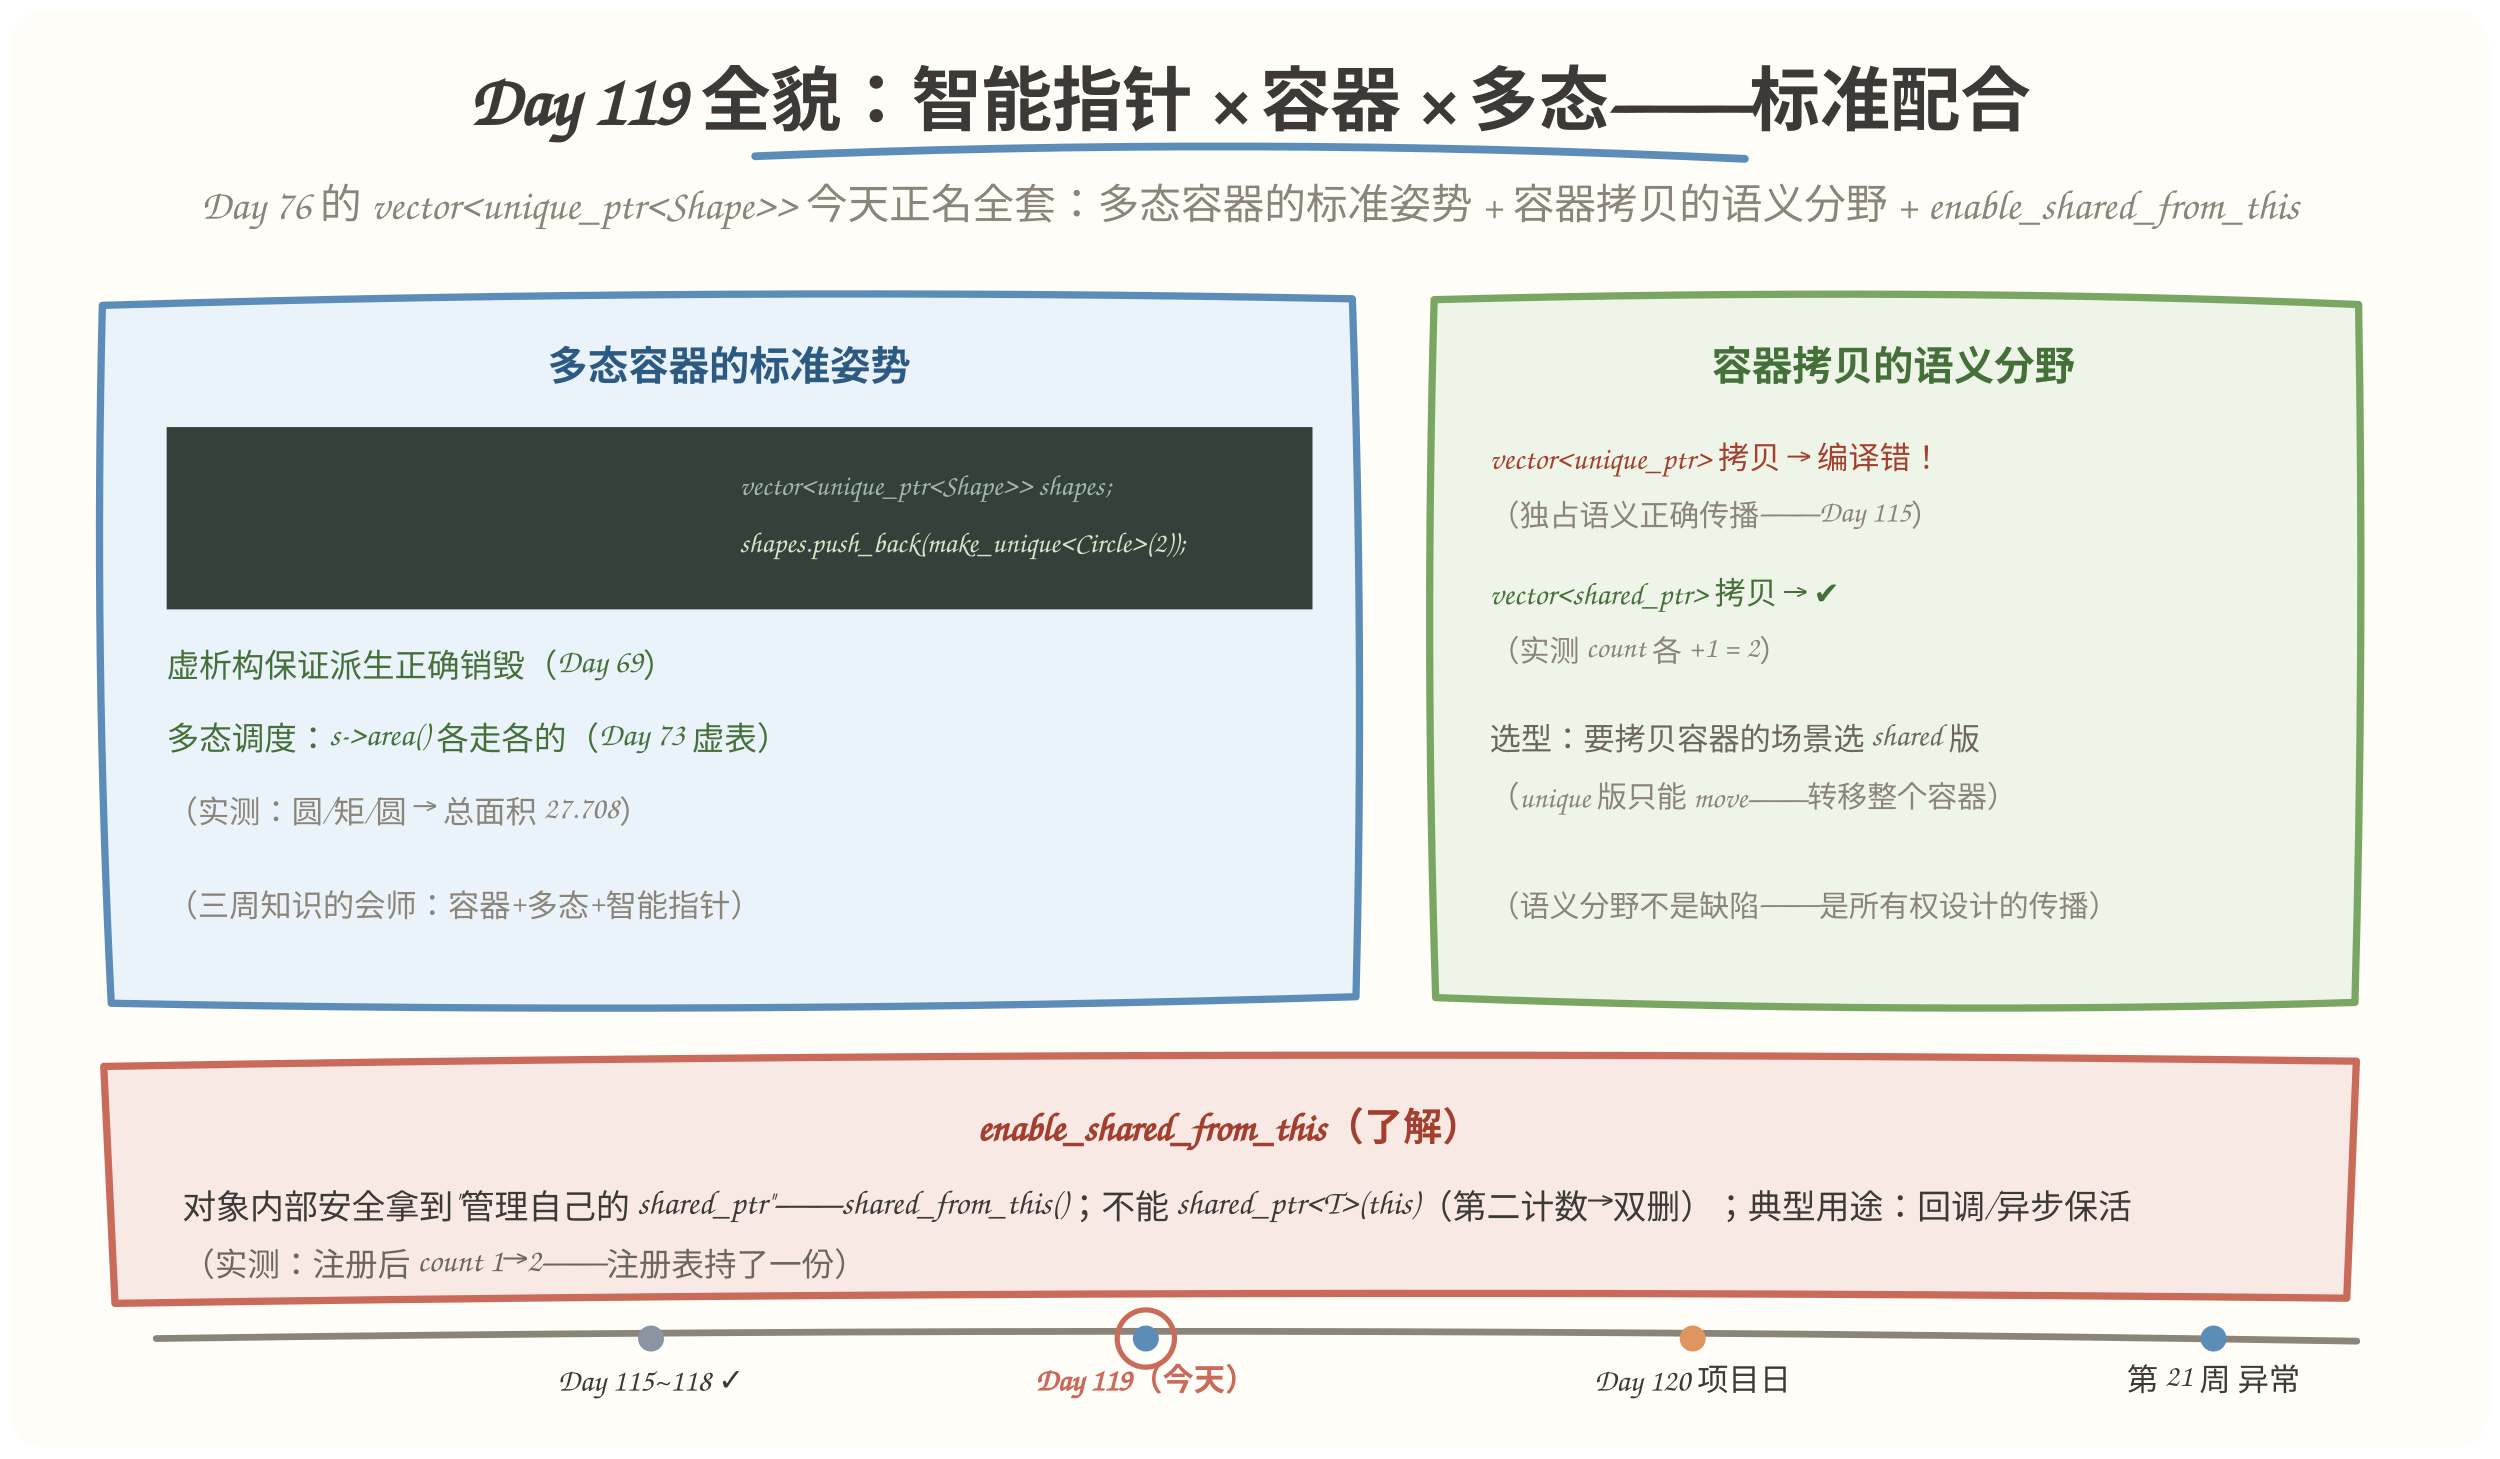
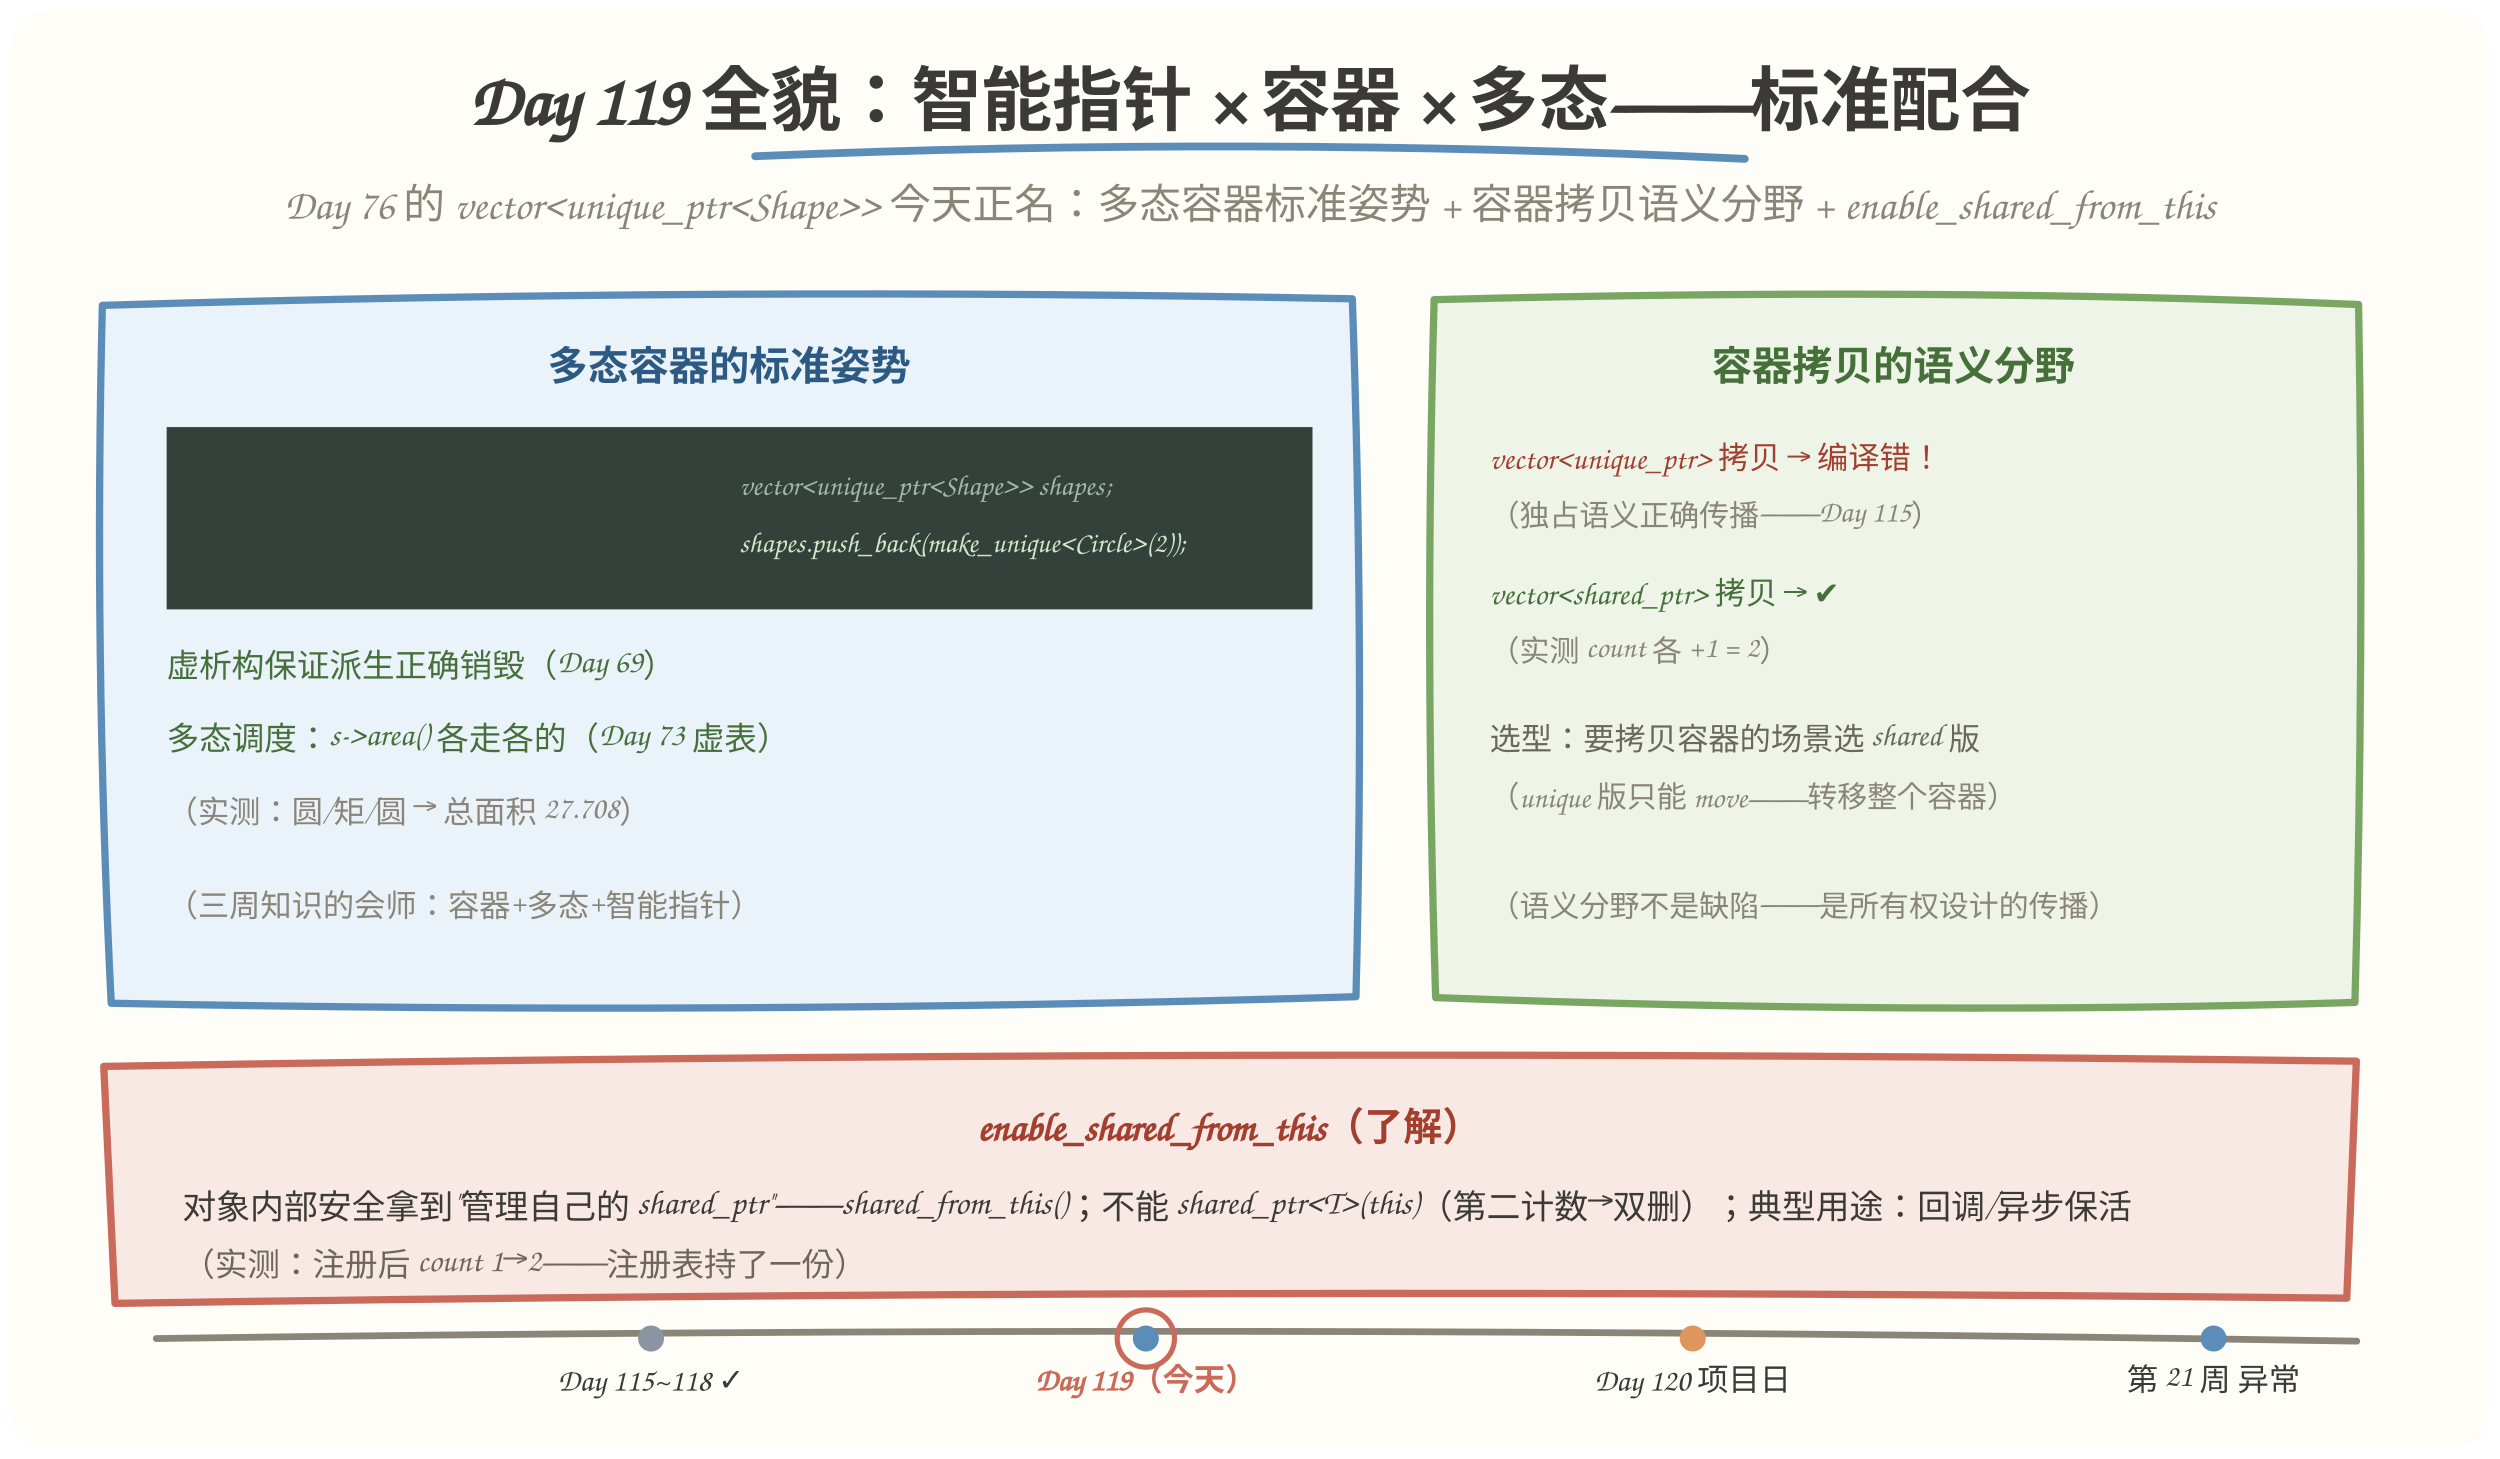
<svg xmlns="http://www.w3.org/2000/svg" viewBox="0 0 960 560" font-family="'Kaiti SC','KaiTi','Comic Sans MS',cursive">
  <rect x="4" y="4" width="952" height="552" rx="14" fill="#fffdf7" />
  <g stroke-linecap="round" stroke-linejoin="round">
    <text x="480" y="48" text-anchor="middle" font-size="27" font-weight="bold" fill="#3b3a36">Day 119 全貌：智能指针 × 容器 × 多态——标准配合</text>
    <path d="M 290,60 Q 480,52 670,61" fill="none" stroke="#5b8db8" stroke-width="3" />
-     <text x="480" y="84" text-anchor="middle" font-size="16" fill="#8a8578">Day 76 的 vector&lt;unique_ptr&lt;Shape&gt;&gt; 今天正名全套：多态容器的标准姿势 + 容器拷贝的语义分野 + enable_shared_from_this</text>
+     <text x="480" y="84" text-anchor="middle" font-size="16" fill="#8a8578">Day 76 的 vector&lt;unique_ptr&lt;Shape&gt;&gt; 今天正名：多态容器标准姿势 + 容器拷贝语义分野 + enable_shared_from_this</text>
    <path d="M 40,116 Q 280,110 520,116 Q 524,250 520,384 Q 280,390 42,384 Q 36,250 40,116 Z" fill="#eaf2fa" stroke="#5b8db8" stroke-width="2.8" transform="rotate(-0.3 280 250)" />
    <text x="280" y="146" text-anchor="middle" font-size="15.5" font-weight="bold" fill="#2c5a82">多态容器的标准姿势</text>
    <rect x="64" y="164" width="440" height="70" fill="#33413a" />
    <text x="284" y="190" font-size="11" fill="#9fb8a8">vector&lt;unique_ptr&lt;Shape&gt;&gt; shapes;</text>
    <text x="284" y="212" font-size="11" fill="#cfe8c8">shapes.push_back(make_unique&lt;Circle&gt;(2));</text>
    <text x="64" y="260" font-size="12.5" fill="#45703a">虚析构保证派生正确销毁（Day 69）</text>
    <text x="64" y="288" font-size="12.5" fill="#45703a">多态调度：s-&gt;area() 各走各的（Day 73 虚表）</text>
    <text x="64" y="316" font-size="12" fill="#8a8578">（实测：圆/矩/圆 → 总面积 27.708）</text>
    <text x="64" y="352" font-size="12" fill="#8a8578">（三周知识的会师：容器+多态+智能指针）</text>
    <path d="M 550,116 Q 740,110 905,116 Q 908,250 905,384 Q 740,390 552,384 Q 547,250 550,116 Z" fill="#eef5e8" stroke="#7aa663" stroke-width="2.8" transform="rotate(0.3 727 250)" />
    <text x="727" y="146" text-anchor="middle" font-size="15.5" font-weight="bold" fill="#45703a">容器拷贝的语义分野</text>
    <text x="572" y="180" font-size="12" fill="#a33f2e">vector&lt;unique_ptr&gt; 拷贝 → 编译错！</text>
    <text x="572" y="202" font-size="11.5" fill="#8a8578">（独占语义正确传播——Day 115）</text>
    <text x="572" y="232" font-size="12" fill="#45703a">vector&lt;shared_ptr&gt; 拷贝 → ✔</text>
    <text x="572" y="254" font-size="11.5" fill="#8a8578">（实测 count 各 +1 = 2）</text>
    <text x="572" y="288" font-size="12" fill="#6b675e">选型：要拷贝容器的场景选 shared 版</text>
    <text x="572" y="310" font-size="11.5" fill="#8a8578">（unique 版只能 move——转移整个容器）</text>
    <text x="572" y="352" font-size="11.5" fill="#8a8578">（语义分野不是缺陷——是所有权设计的传播）</text>
    <path d="M 40,408 Q 470,402 905,409 L 901,500 Q 470,494 44,499 Z" fill="#f9e9e5" stroke="#c96a5a" stroke-width="2.8" transform="rotate(-0.2 472 454)" />
    <text x="472" y="438" text-anchor="middle" font-size="15" font-weight="bold" fill="#a33f2e">enable_shared_from_this（了解）</text>
    <text x="70" y="468" font-size="13" fill="#3b3a36">对象内部安全拿到"管理自己的 shared_ptr"——shared_from_this()；不能 shared_ptr&lt;T&gt;(this)（第二计数→双删）；典型用途：回调/异步保活</text>
    <text x="70" y="490" font-size="12.5" fill="#6b675e">（实测：注册后 count 1→2——注册表持了一份）</text>
    <path d="M 60,514 Q 480,508 905 515" fill="none" stroke="#8a8578" stroke-width="2.6" />
    <circle cx="250" cy="514" r="5" fill="#8a94a3" />
    <text x="250" y="534" text-anchor="middle" font-size="12" fill="#3b3a36">Day 115~118 ✓</text>
    <circle cx="440" cy="514" r="11" fill="none" stroke="#c96a5a" stroke-width="2" />
    <circle cx="440" cy="514" r="5" fill="#5b8db8" />
    <text x="440" y="534" text-anchor="middle" font-size="12" font-weight="bold" fill="#c96a5a">Day 119（今天）</text>
    <circle cx="650" cy="514" r="5" fill="#e0955f" />
    <text x="650" y="534" text-anchor="middle" font-size="12" fill="#3b3a36">Day 120 项目日</text>
    <circle cx="850" cy="514" r="5" fill="#5b8db8" />
    <text x="850" y="534" text-anchor="middle" font-size="12" fill="#3b3a36">第 21 周 异常</text>
  </g>
</svg>
